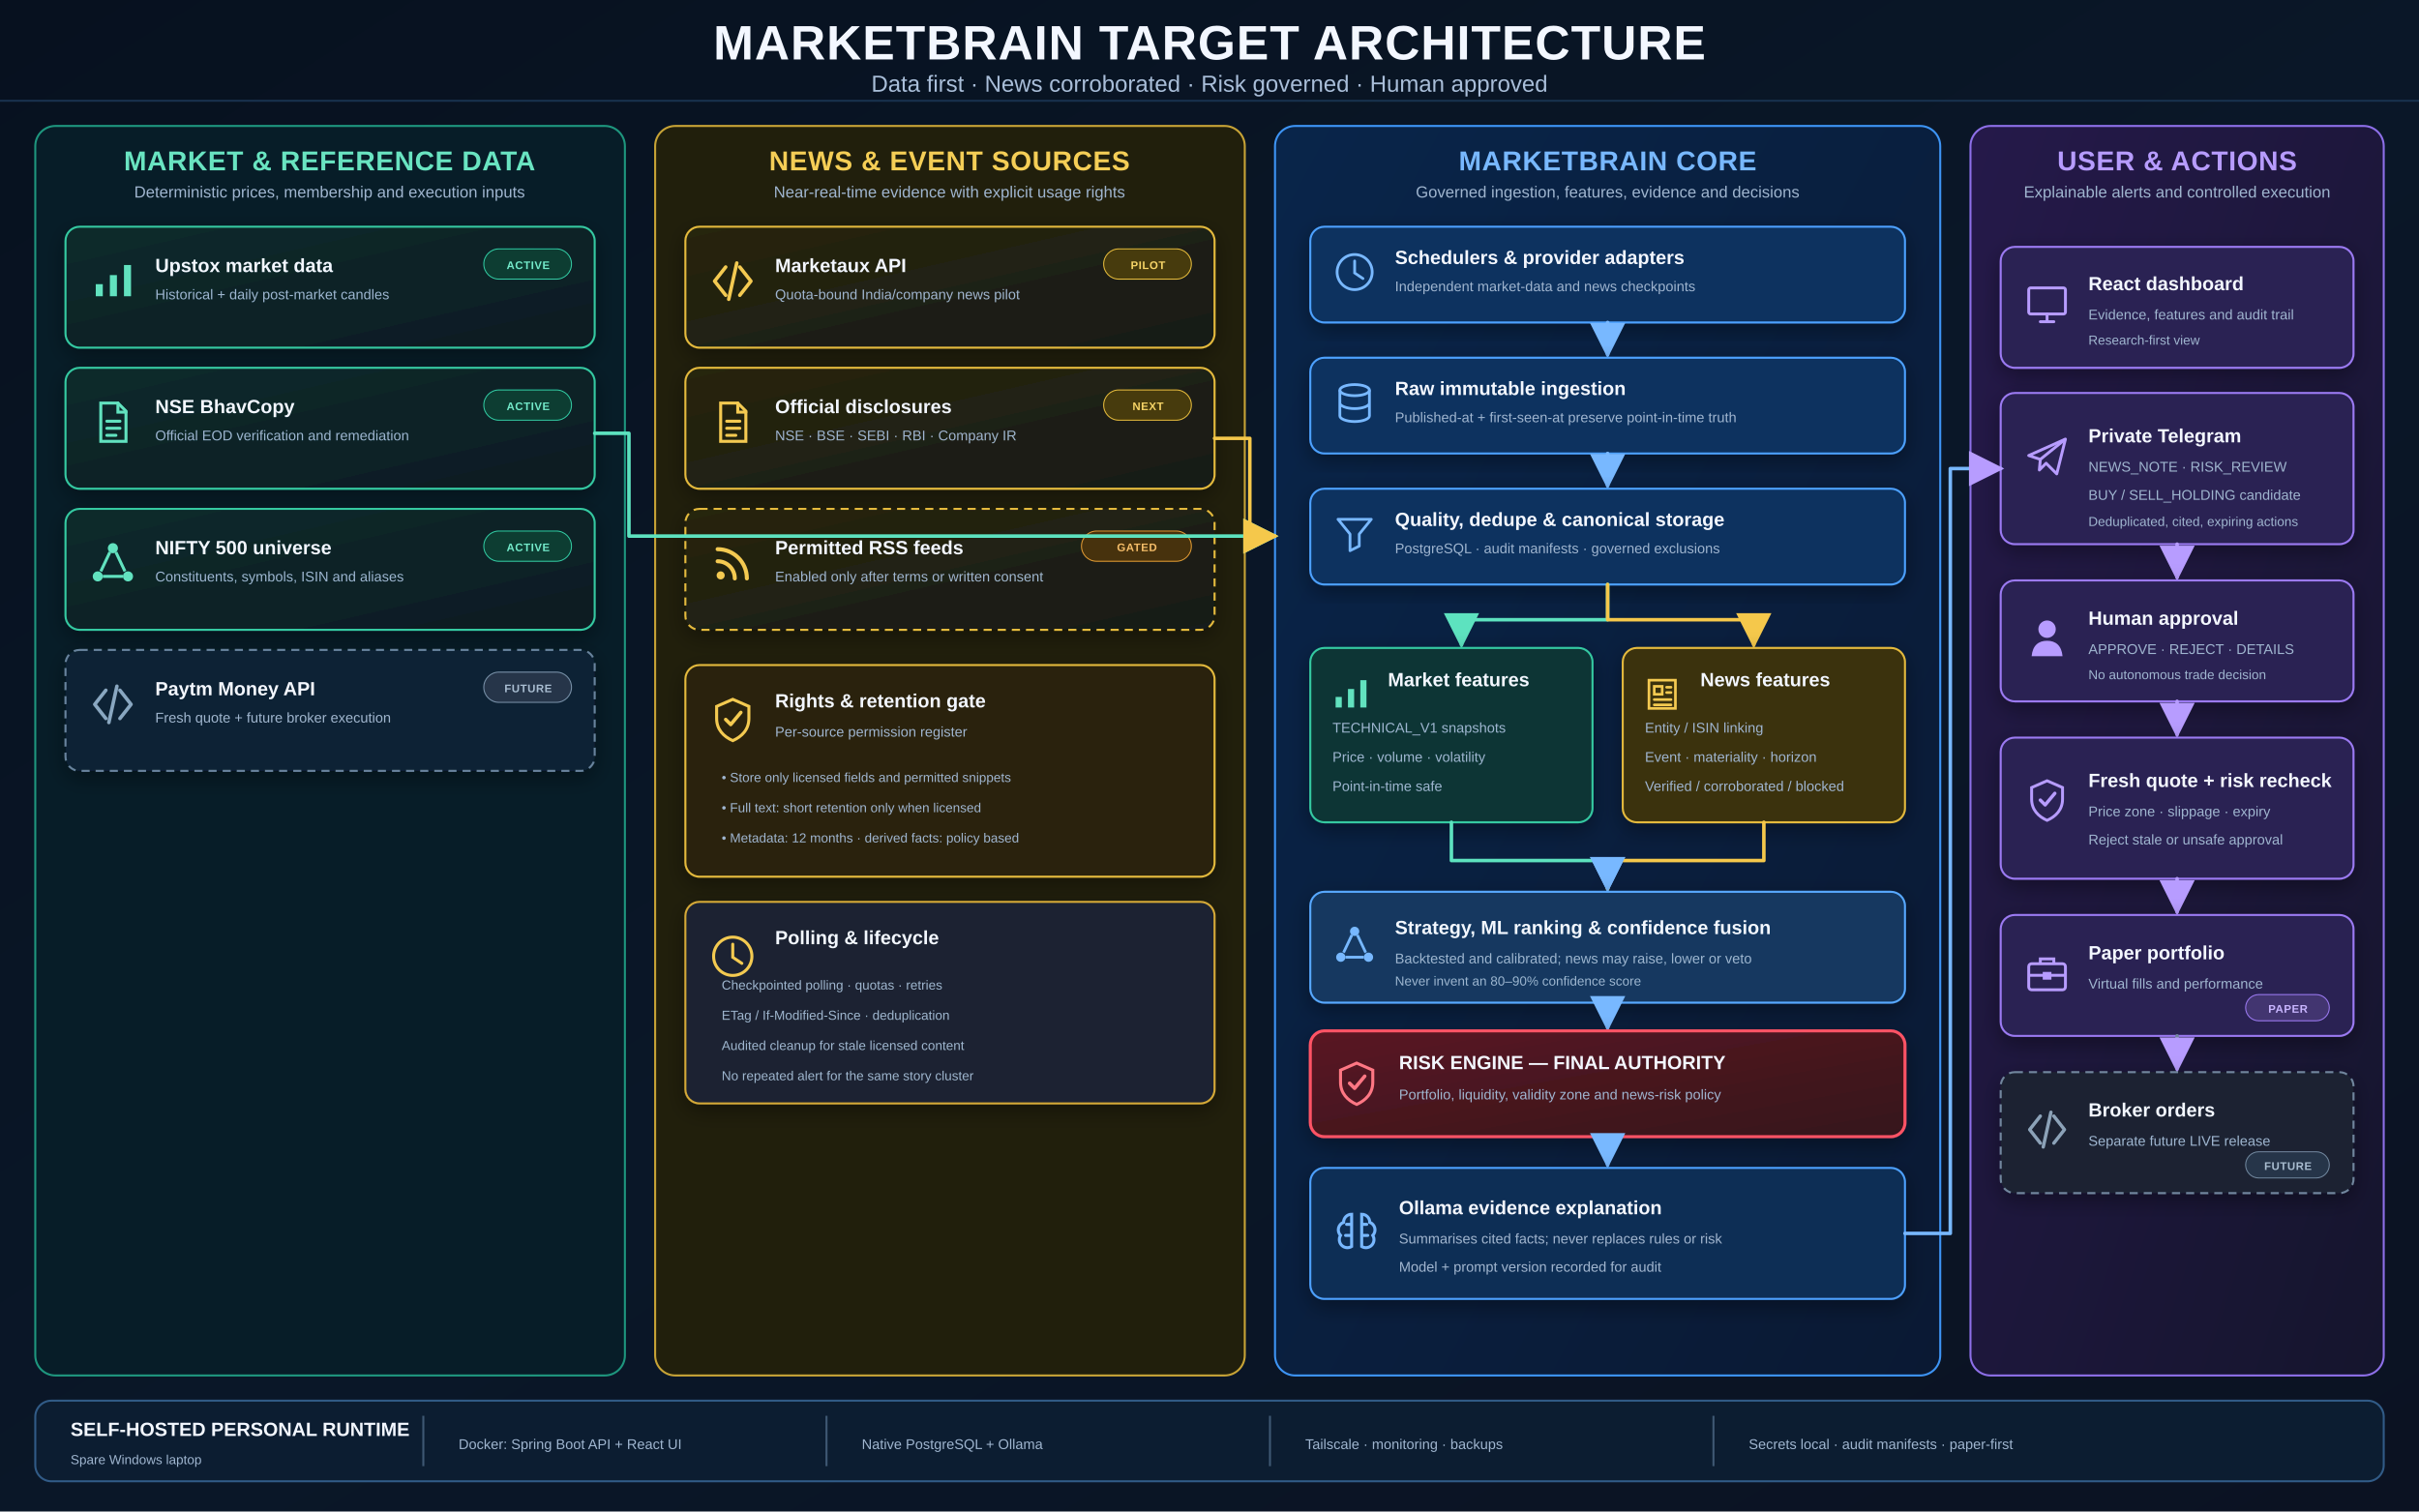
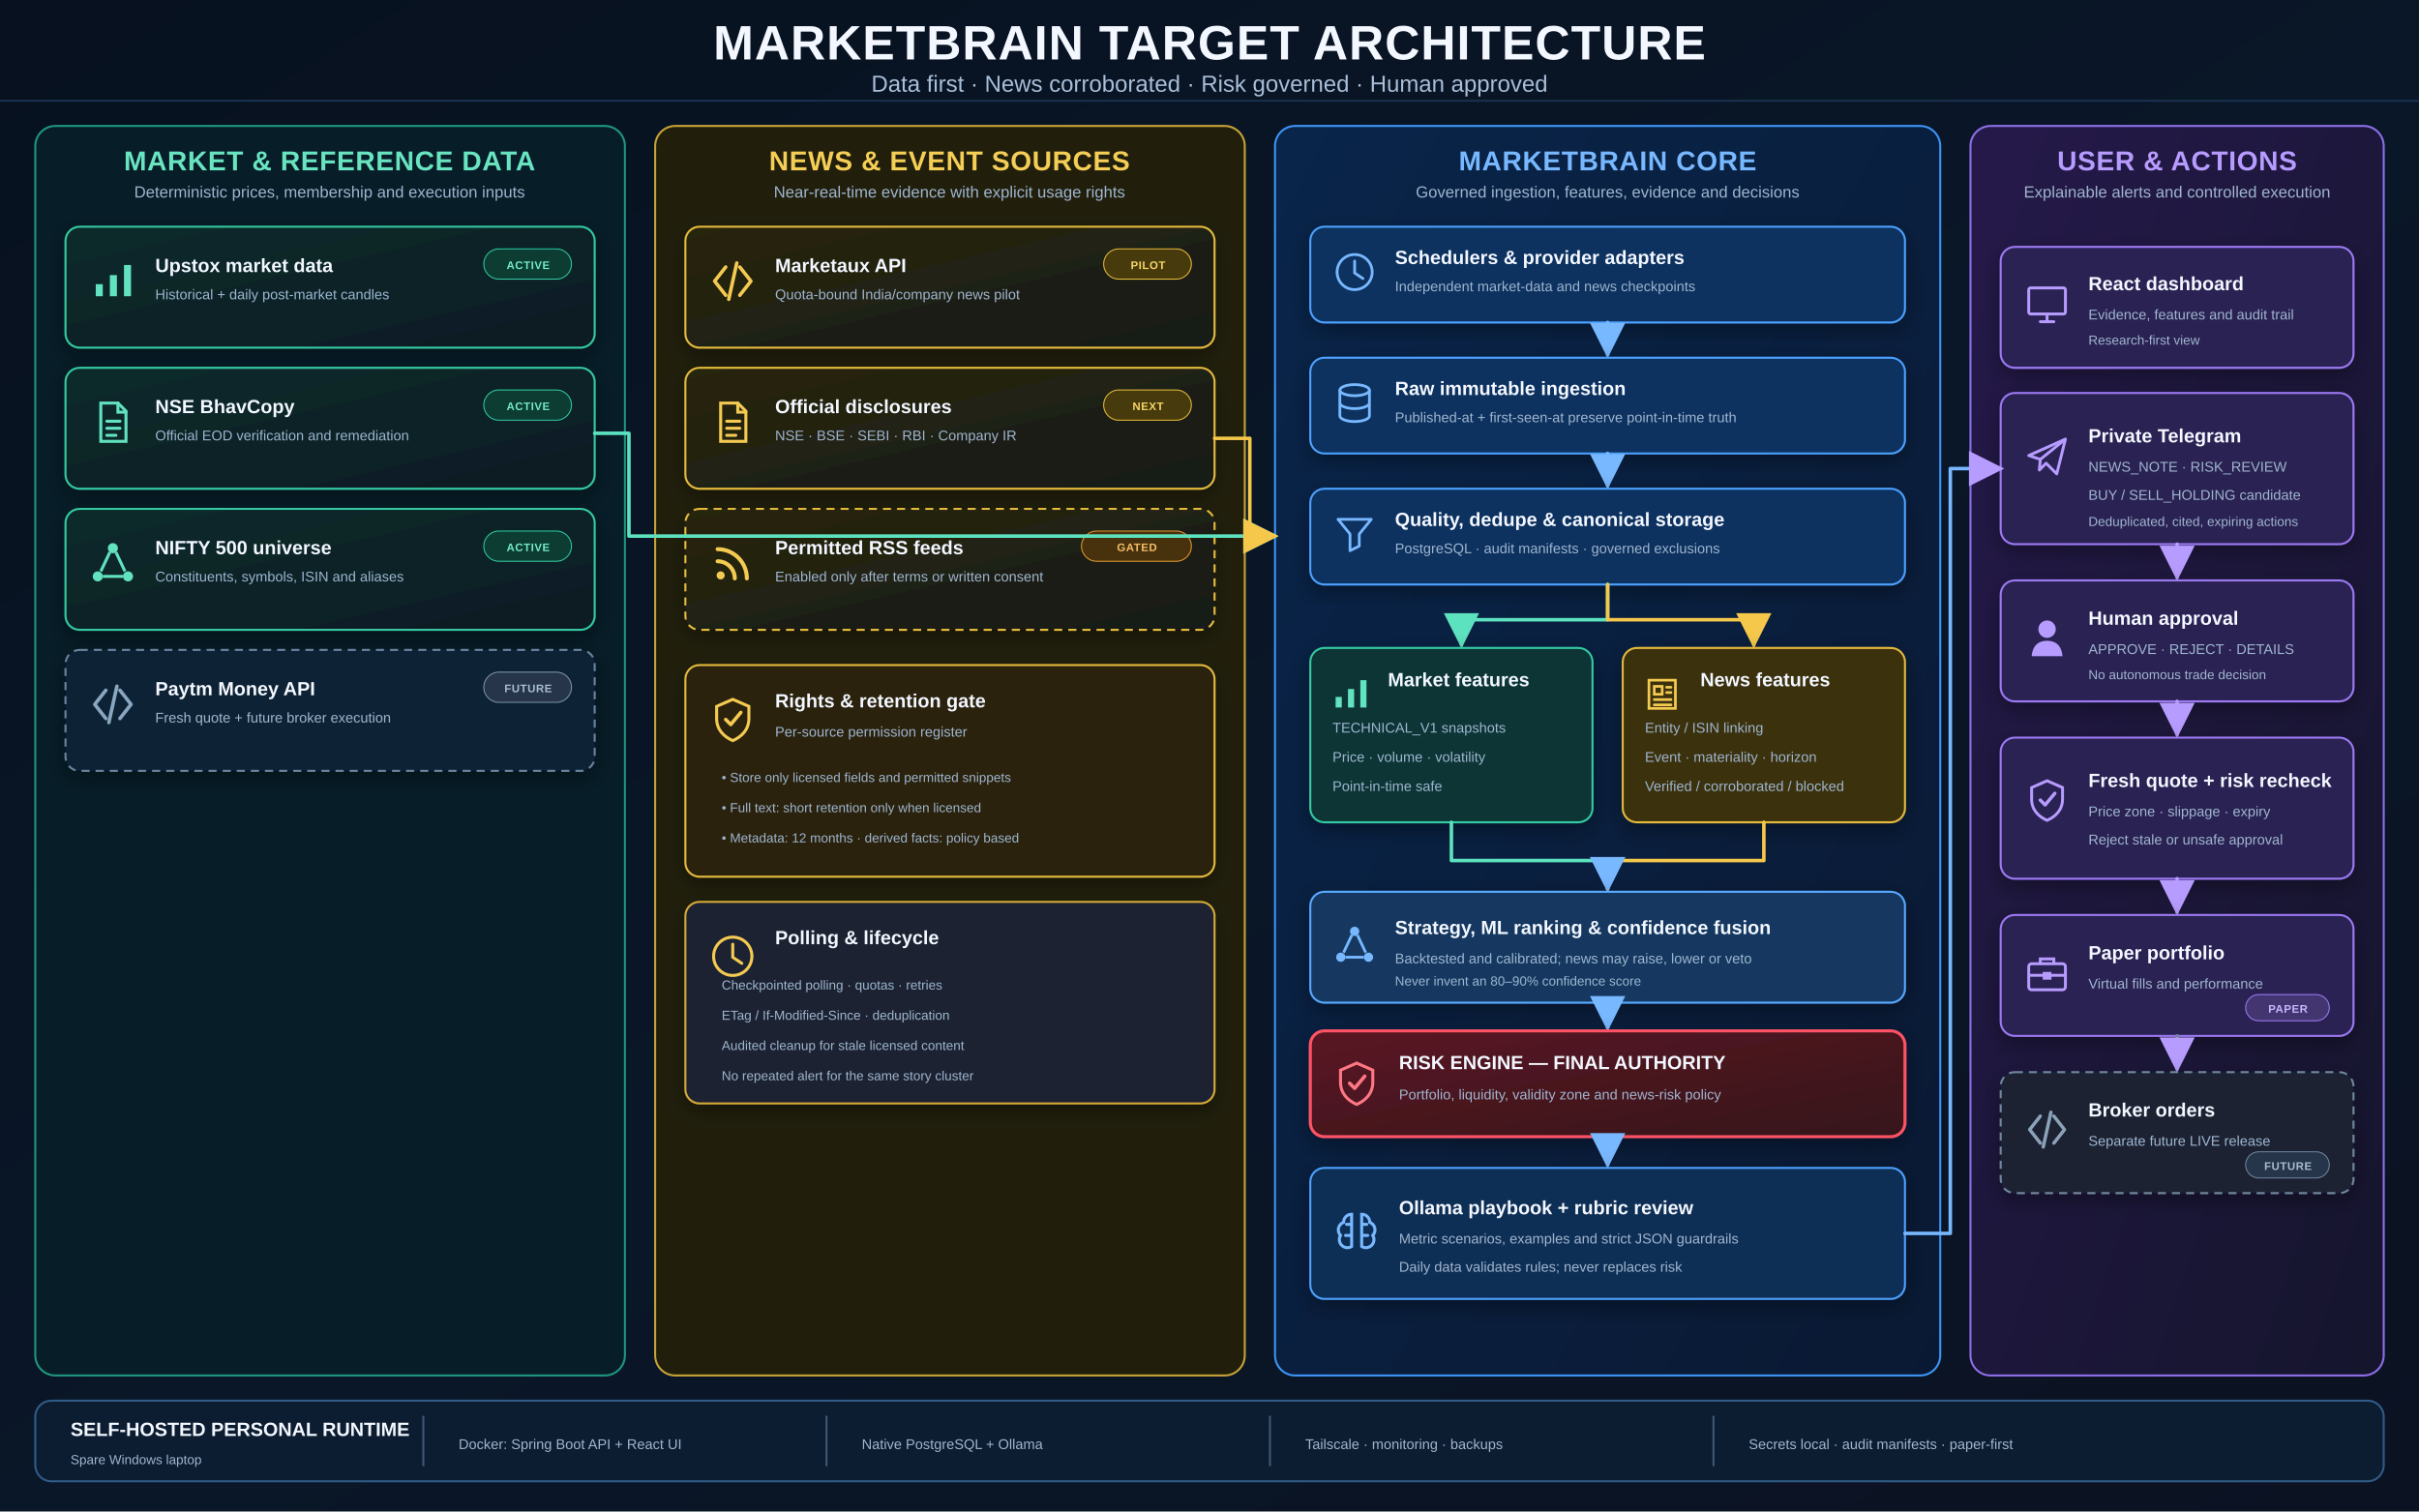
<svg xmlns="http://www.w3.org/2000/svg" width="2400" height="1500" viewBox="0 0 2400 1500" role="img" aria-labelledby="title description">
  <defs>
    <linearGradient id="background" x1="0" y1="0" x2="1" y2="1">
      <stop offset="0" stop-color="#07111f" />
      <stop offset="0.52" stop-color="#0a1728" />
      <stop offset="1" stop-color="#0b1222" />
    </linearGradient>
    <linearGradient id="marketPanel" x1="0" y1="0" x2="1" y2="1">
      <stop offset="0" stop-color="#082b2b" />
      <stop offset="1" stop-color="#071b23" />
    </linearGradient>
    <linearGradient id="newsPanel" x1="0" y1="0" x2="1" y2="1">
      <stop offset="0" stop-color="#28250c" />
      <stop offset="1" stop-color="#171b1a" />
    </linearGradient>
    <linearGradient id="corePanel" x1="0" y1="0" x2="1" y2="1">
      <stop offset="0" stop-color="#09254a" />
      <stop offset="1" stop-color="#0a1933" />
    </linearGradient>
    <linearGradient id="actionPanel" x1="0" y1="0" x2="1" y2="1">
      <stop offset="0" stop-color="#25194a" />
      <stop offset="1" stop-color="#15152d" />
    </linearGradient>
    <linearGradient id="riskPanel" x1="0" y1="0" x2="1" y2="1">
      <stop offset="0" stop-color="#5a1823" />
      <stop offset="1" stop-color="#35121b" />
    </linearGradient>
    <filter id="shadow" x="-20%" y="-20%" width="140%" height="140%">
      <feDropShadow dx="0" dy="7" stdDeviation="10" flood-color="#000000" flood-opacity="0.35" />
    </filter>
    <marker id="arrowBlue" markerWidth="12" markerHeight="12" refX="10" refY="6" orient="auto">
      <path d="M1,1 L11,6 L1,11 z" fill="#78b8ff" />
    </marker>
    <marker id="arrowGreen" markerWidth="12" markerHeight="12" refX="10" refY="6" orient="auto">
      <path d="M1,1 L11,6 L1,11 z" fill="#5de2bf" />
    </marker>
    <marker id="arrowGold" markerWidth="12" markerHeight="12" refX="10" refY="6" orient="auto">
      <path d="M1,1 L11,6 L1,11 z" fill="#f5c84b" />
    </marker>
    <marker id="arrowPurple" markerWidth="12" markerHeight="12" refX="10" refY="6" orient="auto">
      <path d="M1,1 L11,6 L1,11 z" fill="#b79cff" />
    </marker>
    <symbol id="icon-chart" viewBox="0 0 48 48">
      <path d="M7 39V27h7v12zm14 0V18h7v21zm14 0V8h7v31z" fill="currentColor" />
    </symbol>
    <symbol id="icon-file" viewBox="0 0 48 48">
      <path d="M12 5h17l8 8v30H12z" fill="none" stroke="currentColor" stroke-width="3" />
      <path d="M29 5v9h8M18 23h13M18 30h13M18 37h9" fill="none" stroke="currentColor" stroke-width="3" stroke-linecap="round" />
    </symbol>
    <symbol id="icon-api" viewBox="0 0 48 48">
      <path d="M17 10L6 24l11 14M31 10l11 14-11 14M28 6l-8 36" fill="none" stroke="currentColor" stroke-width="3.5" stroke-linecap="round" stroke-linejoin="round" />
    </symbol>
    <symbol id="icon-news" viewBox="0 0 48 48">
      <path d="M8 8h30v32H8z" fill="none" stroke="currentColor" stroke-width="3" />
      <path d="M14 15h9v9h-9zM28 16h5M28 22h5M14 30h19M14 36h19" fill="none" stroke="currentColor" stroke-width="3" stroke-linecap="round" />
    </symbol>
    <symbol id="icon-rss" viewBox="0 0 48 48">
      <circle cx="12" cy="36" r="4" fill="currentColor" />
      <path d="M9 22a17 17 0 0 1 17 17M9 10a29 29 0 0 1 29 29" fill="none" stroke="currentColor" stroke-width="4" stroke-linecap="round" />
    </symbol>
    <symbol id="icon-database" viewBox="0 0 48 48">
      <ellipse cx="24" cy="10" rx="16" ry="6" fill="none" stroke="currentColor" stroke-width="3" />
      <path d="M8 10v14c0 3 7 6 16 6s16-3 16-6V10M8 24v14c0 3 7 6 16 6s16-3 16-6V24" fill="none" stroke="currentColor" stroke-width="3" />
    </symbol>
    <symbol id="icon-filter" viewBox="0 0 48 48">
      <path d="M6 8h36L29 24v13l-10 5V24z" fill="none" stroke="currentColor" stroke-width="3" stroke-linejoin="round" />
    </symbol>
    <symbol id="icon-network" viewBox="0 0 48 48">
      <circle cx="24" cy="9" r="5" fill="currentColor" />
      <circle cx="9" cy="37" r="5" fill="currentColor" />
      <circle cx="39" cy="37" r="5" fill="currentColor" />
      <path d="M21 13L12 32M27 13l9 19M14 37h20" fill="none" stroke="currentColor" stroke-width="3" />
    </symbol>
    <symbol id="icon-shield" viewBox="0 0 48 48">
      <path d="M24 4l16 7v12c0 11-7 18-16 22C15 41 8 34 8 23V11z" fill="none" stroke="currentColor" stroke-width="3" />
      <path d="M17 24l5 5 10-12" fill="none" stroke="currentColor" stroke-width="3.5" stroke-linecap="round" stroke-linejoin="round" />
    </symbol>
    <symbol id="icon-brain" viewBox="0 0 48 48">
      <path d="M19 8a8 8 0 0 0-8 8 8 8 0 0 0-3 13 8 8 0 0 0 11 11V8zm10 0a8 8 0 0 1 8 8 8 8 0 0 1 3 13 8 8 0 0 1-11 11V8zM19 18h-5M19 29h-6M29 18h5M29 29h6" fill="none" stroke="currentColor" stroke-width="3" stroke-linecap="round" />
    </symbol>
    <symbol id="icon-user" viewBox="0 0 48 48">
      <circle cx="24" cy="15" r="9" fill="currentColor" />
      <path d="M8 43c1-11 7-16 16-16s15 5 16 16z" fill="currentColor" />
    </symbol>
    <symbol id="icon-plane" viewBox="0 0 48 48">
      <path d="M5 23L43 6 34 42 23 31l-7 7 1-11z" fill="none" stroke="currentColor" stroke-width="3" stroke-linejoin="round" />
      <path d="M17 27L43 6" stroke="currentColor" stroke-width="3" />
    </symbol>
    <symbol id="icon-monitor" viewBox="0 0 48 48">
      <rect x="5" y="7" width="38" height="27" rx="2" fill="none" stroke="currentColor" stroke-width="3" />
      <path d="M17 42h14M24 34v8" stroke="currentColor" stroke-width="3" stroke-linecap="round" />
    </symbol>
    <symbol id="icon-clock" viewBox="0 0 48 48">
      <circle cx="24" cy="24" r="19" fill="none" stroke="currentColor" stroke-width="3" />
      <path d="M24 12v13l9 6" fill="none" stroke="currentColor" stroke-width="3" stroke-linecap="round" />
    </symbol>
    <symbol id="icon-briefcase" viewBox="0 0 48 48">
      <rect x="5" y="15" width="38" height="27" rx="3" fill="none" stroke="currentColor" stroke-width="3" />
      <path d="M17 15v-5h14v5M5 27h38M21 25h6v5h-6z" fill="none" stroke="currentColor" stroke-width="3" />
    </symbol>
  </defs>
  <style>
    .title { font: 700 48px "Segoe UI", Arial, sans-serif; letter-spacing: 1px; fill: #f3f7ff; }
    .subtitle { font: 400 23px "Segoe UI", Arial, sans-serif; fill: #a9bed9; }
    .panel-title { font: 700 27px "Segoe UI", Arial, sans-serif; letter-spacing: .6px; }
    .panel-subtitle { font: 400 16px "Segoe UI", Arial, sans-serif; fill: #9fb5cf; }
    .group-title { font: 700 19px "Segoe UI", Arial, sans-serif; fill: #f3f7ff; }
    .group-subtitle { font: 400 14px "Segoe UI", Arial, sans-serif; fill: #9fb5cf; }
    .small { font: 400 13px "Segoe UI", Arial, sans-serif; fill: #9fb5cf; }
    .tiny { font: 600 11px "Segoe UI", Arial, sans-serif; letter-spacing: .5px; }
    .flow { fill: none; stroke-width: 3.5; stroke-linecap: round; stroke-linejoin: round; }
    .card { filter: url(#shadow); }
  </style>
  <rect width="2400" height="1500" fill="url(#background)" />
  <path d="M0 100h2400" stroke="#18314d" stroke-width="2" />
  <text x="1200" y="59" text-anchor="middle" class="title">MARKETBRAIN TARGET ARCHITECTURE</text>
  <text x="1200" y="91" text-anchor="middle" class="subtitle">Data first · News corroborated · Risk governed · Human approved</text>
  <rect x="35" y="125" width="585" height="1240" rx="20" fill="#071d28" stroke="#1e967e" stroke-width="2" />
  <text x="327" y="169" text-anchor="middle" class="panel-title" fill="#69e4c1">MARKET &amp; REFERENCE DATA</text>
  <text x="327" y="196" text-anchor="middle" class="panel-subtitle">Deterministic prices, membership and execution inputs</text>
  <g class="card">
    <rect x="65" y="225" width="525" height="120" rx="14" fill="url(#marketPanel)" stroke="#35c9a1" stroke-width="2" />
    <use href="#icon-chart" x="88" y="255" width="48" height="48" color="#62e2bf" />
    <text x="154" y="270" class="group-title">Upstox market data</text>
    <text x="154" y="297" class="group-subtitle">Historical + daily post-market candles</text>
    <rect x="480" y="247" width="87" height="30" rx="15" fill="#073d32" stroke="#35c9a1" />
    <text x="524" y="267" text-anchor="middle" class="tiny" fill="#75e9c9">ACTIVE</text>
  </g>
  <g class="card">
    <rect x="65" y="365" width="525" height="120" rx="14" fill="url(#marketPanel)" stroke="#35c9a1" stroke-width="2" />
    <use href="#icon-file" x="88" y="395" width="48" height="48" color="#62e2bf" />
    <text x="154" y="410" class="group-title">NSE BhavCopy</text>
    <text x="154" y="437" class="group-subtitle">Official EOD verification and remediation</text>
    <rect x="480" y="387" width="87" height="30" rx="15" fill="#073d32" stroke="#35c9a1" />
    <text x="524" y="407" text-anchor="middle" class="tiny" fill="#75e9c9">ACTIVE</text>
  </g>
  <g class="card">
    <rect x="65" y="505" width="525" height="120" rx="14" fill="url(#marketPanel)" stroke="#35c9a1" stroke-width="2" />
    <use href="#icon-network" x="88" y="535" width="48" height="48" color="#62e2bf" />
    <text x="154" y="550" class="group-title">NIFTY 500 universe</text>
    <text x="154" y="577" class="group-subtitle">Constituents, symbols, ISIN and aliases</text>
    <rect x="480" y="527" width="87" height="30" rx="15" fill="#073d32" stroke="#35c9a1" />
    <text x="524" y="547" text-anchor="middle" class="tiny" fill="#75e9c9">ACTIVE</text>
  </g>
  <g class="card">
    <rect x="65" y="645" width="525" height="120" rx="14" fill="#102434" stroke="#67839d" stroke-width="2" stroke-dasharray="8 6" />
    <use href="#icon-api" x="88" y="675" width="48" height="48" color="#89a7c1" />
    <text x="154" y="690" class="group-title">Paytm Money API</text>
    <text x="154" y="717" class="group-subtitle">Fresh quote + future broker execution</text>
    <rect x="480" y="667" width="87" height="30" rx="15" fill="#27364a" stroke="#7891aa" />
    <text x="524" y="687" text-anchor="middle" class="tiny" fill="#a9bdd1">FUTURE</text>
  </g>
  <rect x="650" y="125" width="585" height="1240" rx="20" fill="#211f0c" stroke="#c7a336" stroke-width="2" />
  <text x="942" y="169" text-anchor="middle" class="panel-title" fill="#f5ce56">NEWS &amp; EVENT SOURCES</text>
  <text x="942" y="196" text-anchor="middle" class="panel-subtitle">Near-real-time evidence with explicit usage rights</text>
  <g class="card">
    <rect x="680" y="225" width="525" height="120" rx="14" fill="url(#newsPanel)" stroke="#e4ba3d" stroke-width="2" />
    <use href="#icon-api" x="703" y="255" width="48" height="48" color="#f4ca51" />
    <text x="769" y="270" class="group-title">Marketaux API</text>
    <text x="769" y="297" class="group-subtitle">Quota-bound India/company news pilot</text>
    <rect x="1095" y="247" width="87" height="30" rx="15" fill="#473a0a" stroke="#e4ba3d" />
    <text x="1139" y="267" text-anchor="middle" class="tiny" fill="#f7d568">PILOT</text>
  </g>
  <g class="card">
    <rect x="680" y="365" width="525" height="120" rx="14" fill="url(#newsPanel)" stroke="#e4ba3d" stroke-width="2" />
    <use href="#icon-file" x="703" y="395" width="48" height="48" color="#f4ca51" />
    <text x="769" y="410" class="group-title">Official disclosures</text>
    <text x="769" y="437" class="group-subtitle">NSE · BSE · SEBI · RBI · Company IR</text>
    <rect x="1095" y="387" width="87" height="30" rx="15" fill="#473a0a" stroke="#e4ba3d" />
    <text x="1139" y="407" text-anchor="middle" class="tiny" fill="#f7d568">NEXT</text>
  </g>
  <g class="card">
    <rect x="680" y="505" width="525" height="120" rx="14" fill="url(#newsPanel)" stroke="#e4ba3d" stroke-width="2" stroke-dasharray="8 6" />
    <use href="#icon-rss" x="703" y="535" width="48" height="48" color="#f4ca51" />
    <text x="769" y="550" class="group-title">Permitted RSS feeds</text>
    <text x="769" y="577" class="group-subtitle">Enabled only after terms or written consent</text>
    <rect x="1073" y="527" width="109" height="30" rx="15" fill="#47300a" stroke="#e09a35" />
    <text x="1128" y="547" text-anchor="middle" class="tiny" fill="#f4bd69">GATED</text>
  </g>
  <g class="card">
    <rect x="680" y="660" width="525" height="210" rx="14" fill="#2a220d" stroke="#e4ba3d" stroke-width="2" />
    <use href="#icon-shield" x="703" y="690" width="48" height="48" color="#f4ca51" />
    <text x="769" y="702" class="group-title">Rights &amp; retention gate</text>
    <text x="769" y="731" class="group-subtitle">Per-source permission register</text>
    <text x="716" y="776" class="small">• Store only licensed fields and permitted snippets</text>
    <text x="716" y="806" class="small">• Full text: short retention only when licensed</text>
    <text x="716" y="836" class="small">• Metadata: 12 months · derived facts: policy based</text>
  </g>
  <g class="card">
    <rect x="680" y="895" width="525" height="200" rx="14" fill="#1b2330" stroke="#d5a938" stroke-width="2" />
    <use href="#icon-clock" x="703" y="925" width="48" height="48" color="#f4ca51" />
    <text x="769" y="937" class="group-title">Polling &amp; lifecycle</text>
    <text x="716" y="982" class="small">Checkpointed polling · quotas · retries</text>
    <text x="716" y="1012" class="small">ETag / If-Modified-Since · deduplication</text>
    <text x="716" y="1042" class="small">Audited cleanup for stale licensed content</text>
    <text x="716" y="1072" class="small">No repeated alert for the same story cluster</text>
  </g>
  <rect x="1265" y="125" width="660" height="1240" rx="20" fill="url(#corePanel)" stroke="#3d94f5" stroke-width="2" />
  <text x="1595" y="169" text-anchor="middle" class="panel-title" fill="#78b8ff">MARKETBRAIN CORE</text>
  <text x="1595" y="196" text-anchor="middle" class="panel-subtitle">Governed ingestion, features, evidence and decisions</text>
  <g class="card">
    <rect x="1300" y="225" width="590" height="95" rx="14" fill="#0c315f" stroke="#4da1ff" stroke-width="2" />
    <use href="#icon-clock" x="1322" y="248" width="44" height="44" color="#78b8ff" />
    <text x="1384" y="262" class="group-title">Schedulers &amp; provider adapters</text>
    <text x="1384" y="289" class="group-subtitle">Independent market-data and news checkpoints</text>
  </g>
  <path d="M1595 320v32" class="flow" stroke="#78b8ff" marker-end="url(#arrowBlue)" />
  <g class="card">
    <rect x="1300" y="355" width="590" height="95" rx="14" fill="#0c315f" stroke="#4da1ff" stroke-width="2" />
    <use href="#icon-database" x="1322" y="378" width="44" height="44" color="#78b8ff" />
    <text x="1384" y="392" class="group-title">Raw immutable ingestion</text>
    <text x="1384" y="419" class="group-subtitle">Published-at + first-seen-at preserve point-in-time truth</text>
  </g>
  <path d="M1595 450v32" class="flow" stroke="#78b8ff" marker-end="url(#arrowBlue)" />
  <g class="card">
    <rect x="1300" y="485" width="590" height="95" rx="14" fill="#0c315f" stroke="#4da1ff" stroke-width="2" />
    <use href="#icon-filter" x="1322" y="508" width="44" height="44" color="#78b8ff" />
    <text x="1384" y="522" class="group-title">Quality, dedupe &amp; canonical storage</text>
    <text x="1384" y="549" class="group-subtitle">PostgreSQL · audit manifests · governed exclusions</text>
  </g>
  <path d="M1595 580v35h-145v25" class="flow" stroke="#5de2bf" marker-end="url(#arrowGreen)" />
  <path d="M1595 580v35h145v25" class="flow" stroke="#f5c84b" marker-end="url(#arrowGold)" />
  <g class="card">
    <rect x="1300" y="643" width="280" height="173" rx="14" fill="#0b3636" stroke="#35c9a1" stroke-width="2" />
    <use href="#icon-chart" x="1319" y="668" width="42" height="42" color="#62e2bf" />
    <text x="1377" y="681" class="group-title">Market features</text>
    <text x="1322" y="727" class="group-subtitle">TECHNICAL_V1 snapshots</text>
    <text x="1322" y="756" class="group-subtitle">Price · volume · volatility</text>
    <text x="1322" y="785" class="group-subtitle">Point-in-time safe</text>
  </g>
  <g class="card">
    <rect x="1610" y="643" width="280" height="173" rx="14" fill="#3a300d" stroke="#e4ba3d" stroke-width="2" />
    <use href="#icon-news" x="1629" y="668" width="42" height="42" color="#f4ca51" />
    <text x="1687" y="681" class="group-title">News features</text>
    <text x="1632" y="727" class="group-subtitle">Entity / ISIN linking</text>
    <text x="1632" y="756" class="group-subtitle">Event · materiality · horizon</text>
    <text x="1632" y="785" class="group-subtitle">Verified / corroborated / blocked</text>
  </g>
  <path d="M1440 816v38h155v28" class="flow" stroke="#5de2bf" marker-end="url(#arrowBlue)" />
  <path d="M1750 816v38h-155v28" class="flow" stroke="#f5c84b" marker-end="url(#arrowBlue)" />
  <g class="card">
    <rect x="1300" y="885" width="590" height="110" rx="14" fill="#123961" stroke="#58a8ff" stroke-width="2" />
    <use href="#icon-network" x="1322" y="916" width="44" height="44" color="#78b8ff" />
    <text x="1384" y="927" class="group-title">Strategy, ML ranking &amp; confidence fusion</text>
    <text x="1384" y="956" class="group-subtitle">Backtested and calibrated; news may raise, lower or veto</text>
    <text x="1384" y="978" class="small">Never invent an 80–90% confidence score</text>
  </g>
  <path d="M1595 995v25" class="flow" stroke="#ff6f7d" marker-end="url(#arrowBlue)" />
  <g class="card">
    <rect x="1300" y="1023" width="590" height="105" rx="14" fill="url(#riskPanel)" stroke="#ff5365" stroke-width="3" />
    <use href="#icon-shield" x="1322" y="1051" width="48" height="48" color="#ff7784" />
    <text x="1388" y="1061" class="group-title">RISK ENGINE — FINAL AUTHORITY</text>
    <text x="1388" y="1091" class="group-subtitle">Portfolio, liquidity, validity zone and news-risk policy</text>
  </g>
  <path d="M1595 1128v28" class="flow" stroke="#78b8ff" marker-end="url(#arrowBlue)" />
  <g class="card">
    <rect x="1300" y="1159" width="590" height="130" rx="14" fill="#112f55" stroke="#4da1ff" stroke-width="2" />
    <use href="#icon-brain" x="1322" y="1197" width="48" height="48" color="#78b8ff" />
-     <text x="1388" y="1205" class="group-title">Ollama evidence explanation</text>
-     <text x="1388" y="1234" class="group-subtitle">Summarises cited facts; never replaces rules or risk</text>
-     <text x="1388" y="1262" class="group-subtitle">Model + prompt version recorded for audit</text>
+     <text x="1388" y="1205" class="group-title">Ollama playbook + rubric review</text>
+     <text x="1388" y="1234" class="group-subtitle">Metric scenarios, examples and strict JSON guardrails</text>
+     <text x="1388" y="1262" class="group-subtitle">Daily data validates rules; never replaces risk</text>
  </g>
  <rect x="1955" y="125" width="410" height="1240" rx="20" fill="url(#actionPanel)" stroke="#8d6fe8" stroke-width="2" />
  <text x="2160" y="169" text-anchor="middle" class="panel-title" fill="#b79cff">USER &amp; ACTIONS</text>
  <text x="2160" y="196" text-anchor="middle" class="panel-subtitle">Explainable alerts and controlled execution</text>
  <g class="card">
    <rect x="1985" y="245" width="350" height="120" rx="14" fill="#2a2253" stroke="#9b7af2" stroke-width="2" />
    <use href="#icon-monitor" x="2008" y="279" width="46" height="46" color="#b79cff" />
    <text x="2072" y="288" class="group-title">React dashboard</text>
    <text x="2072" y="317" class="group-subtitle">Evidence, features and audit trail</text>
    <text x="2072" y="342" class="small">Research-first view</text>
  </g>
  <g class="card">
    <rect x="1985" y="390" width="350" height="150" rx="14" fill="#2a2253" stroke="#9b7af2" stroke-width="2" />
    <use href="#icon-plane" x="2008" y="430" width="46" height="46" color="#b79cff" />
    <text x="2072" y="439" class="group-title">Private Telegram</text>
    <text x="2072" y="468" class="group-subtitle">NEWS_NOTE · RISK_REVIEW</text>
    <text x="2072" y="496" class="group-subtitle">BUY / SELL_HOLDING candidate</text>
    <text x="2072" y="522" class="small">Deduplicated, cited, expiring actions</text>
  </g>
  <path d="M2160 540v33" class="flow" stroke="#b79cff" marker-end="url(#arrowPurple)" />
  <g class="card">
    <rect x="1985" y="576" width="350" height="120" rx="14" fill="#2a2253" stroke="#9b7af2" stroke-width="2" />
    <use href="#icon-user" x="2008" y="610" width="46" height="46" color="#b79cff" />
    <text x="2072" y="620" class="group-title">Human approval</text>
    <text x="2072" y="649" class="group-subtitle">APPROVE · REJECT · DETAILS</text>
    <text x="2072" y="674" class="small">No autonomous trade decision</text>
  </g>
  <path d="M2160 696v33" class="flow" stroke="#b79cff" marker-end="url(#arrowPurple)" />
  <g class="card">
    <rect x="1985" y="732" width="350" height="140" rx="14" fill="#2a2253" stroke="#9b7af2" stroke-width="2" />
    <use href="#icon-shield" x="2008" y="771" width="46" height="46" color="#b79cff" />
    <text x="2072" y="781" class="group-title">Fresh quote + risk recheck</text>
    <text x="2072" y="810" class="group-subtitle">Price zone · slippage · expiry</text>
    <text x="2072" y="838" class="group-subtitle">Reject stale or unsafe approval</text>
  </g>
  <path d="M2160 872v33" class="flow" stroke="#b79cff" marker-end="url(#arrowPurple)" />
  <g class="card">
    <rect x="1985" y="908" width="350" height="120" rx="14" fill="#2a2253" stroke="#9b7af2" stroke-width="2" />
    <use href="#icon-briefcase" x="2008" y="942" width="46" height="46" color="#b79cff" />
    <text x="2072" y="952" class="group-title">Paper portfolio</text>
    <text x="2072" y="981" class="group-subtitle">Virtual fills and performance</text>
    <rect x="2228" y="987" width="83" height="26" rx="13" fill="#43346f" stroke="#9b7af2" />
    <text x="2270" y="1005" text-anchor="middle" class="tiny" fill="#c8b6ff">PAPER</text>
  </g>
  <path d="M2160 1028v33" class="flow" stroke="#71869d" marker-end="url(#arrowPurple)" />
  <g class="card">
    <rect x="1985" y="1064" width="350" height="120" rx="14" fill="#1a2232" stroke="#71869d" stroke-width="2" stroke-dasharray="8 6" />
    <use href="#icon-api" x="2008" y="1098" width="46" height="46" color="#8ca2b8" />
    <text x="2072" y="1108" class="group-title">Broker orders</text>
    <text x="2072" y="1137" class="group-subtitle">Separate future LIVE release</text>
    <rect x="2228" y="1143" width="83" height="26" rx="13" fill="#263548" stroke="#71869d" />
    <text x="2270" y="1161" text-anchor="middle" class="tiny" fill="#a9bdd1">FUTURE</text>
  </g>
  <path d="M590 430h34v102h641" class="flow" stroke="#5de2bf" marker-end="url(#arrowGreen)" />
  <path d="M1205 435h35v97h25" class="flow" stroke="#f5c84b" marker-end="url(#arrowGold)" />
  <path d="M1890 1224h45v-759h50" class="flow" stroke="#78b8ff" marker-end="url(#arrowPurple)" />
  <rect x="35" y="1390" width="2330" height="80" rx="16" fill="#0c1d31" stroke="#315b87" stroke-width="2" />
  <text x="70" y="1425" class="group-title">SELF-HOSTED PERSONAL RUNTIME</text>
  <text x="70" y="1453" class="small">Spare Windows laptop</text>
  <path d="M420 1405v50M820 1405v50M1260 1405v50M1700 1405v50" stroke="#3f5873" stroke-width="2" />
  <text x="455" y="1438" class="group-subtitle">Docker: Spring Boot API + React UI</text>
  <text x="855" y="1438" class="group-subtitle">Native PostgreSQL + Ollama</text>
  <text x="1295" y="1438" class="group-subtitle">Tailscale · monitoring · backups</text>
  <text x="1735" y="1438" class="group-subtitle">Secrets local · audit manifests · paper-first</text>
</svg>
